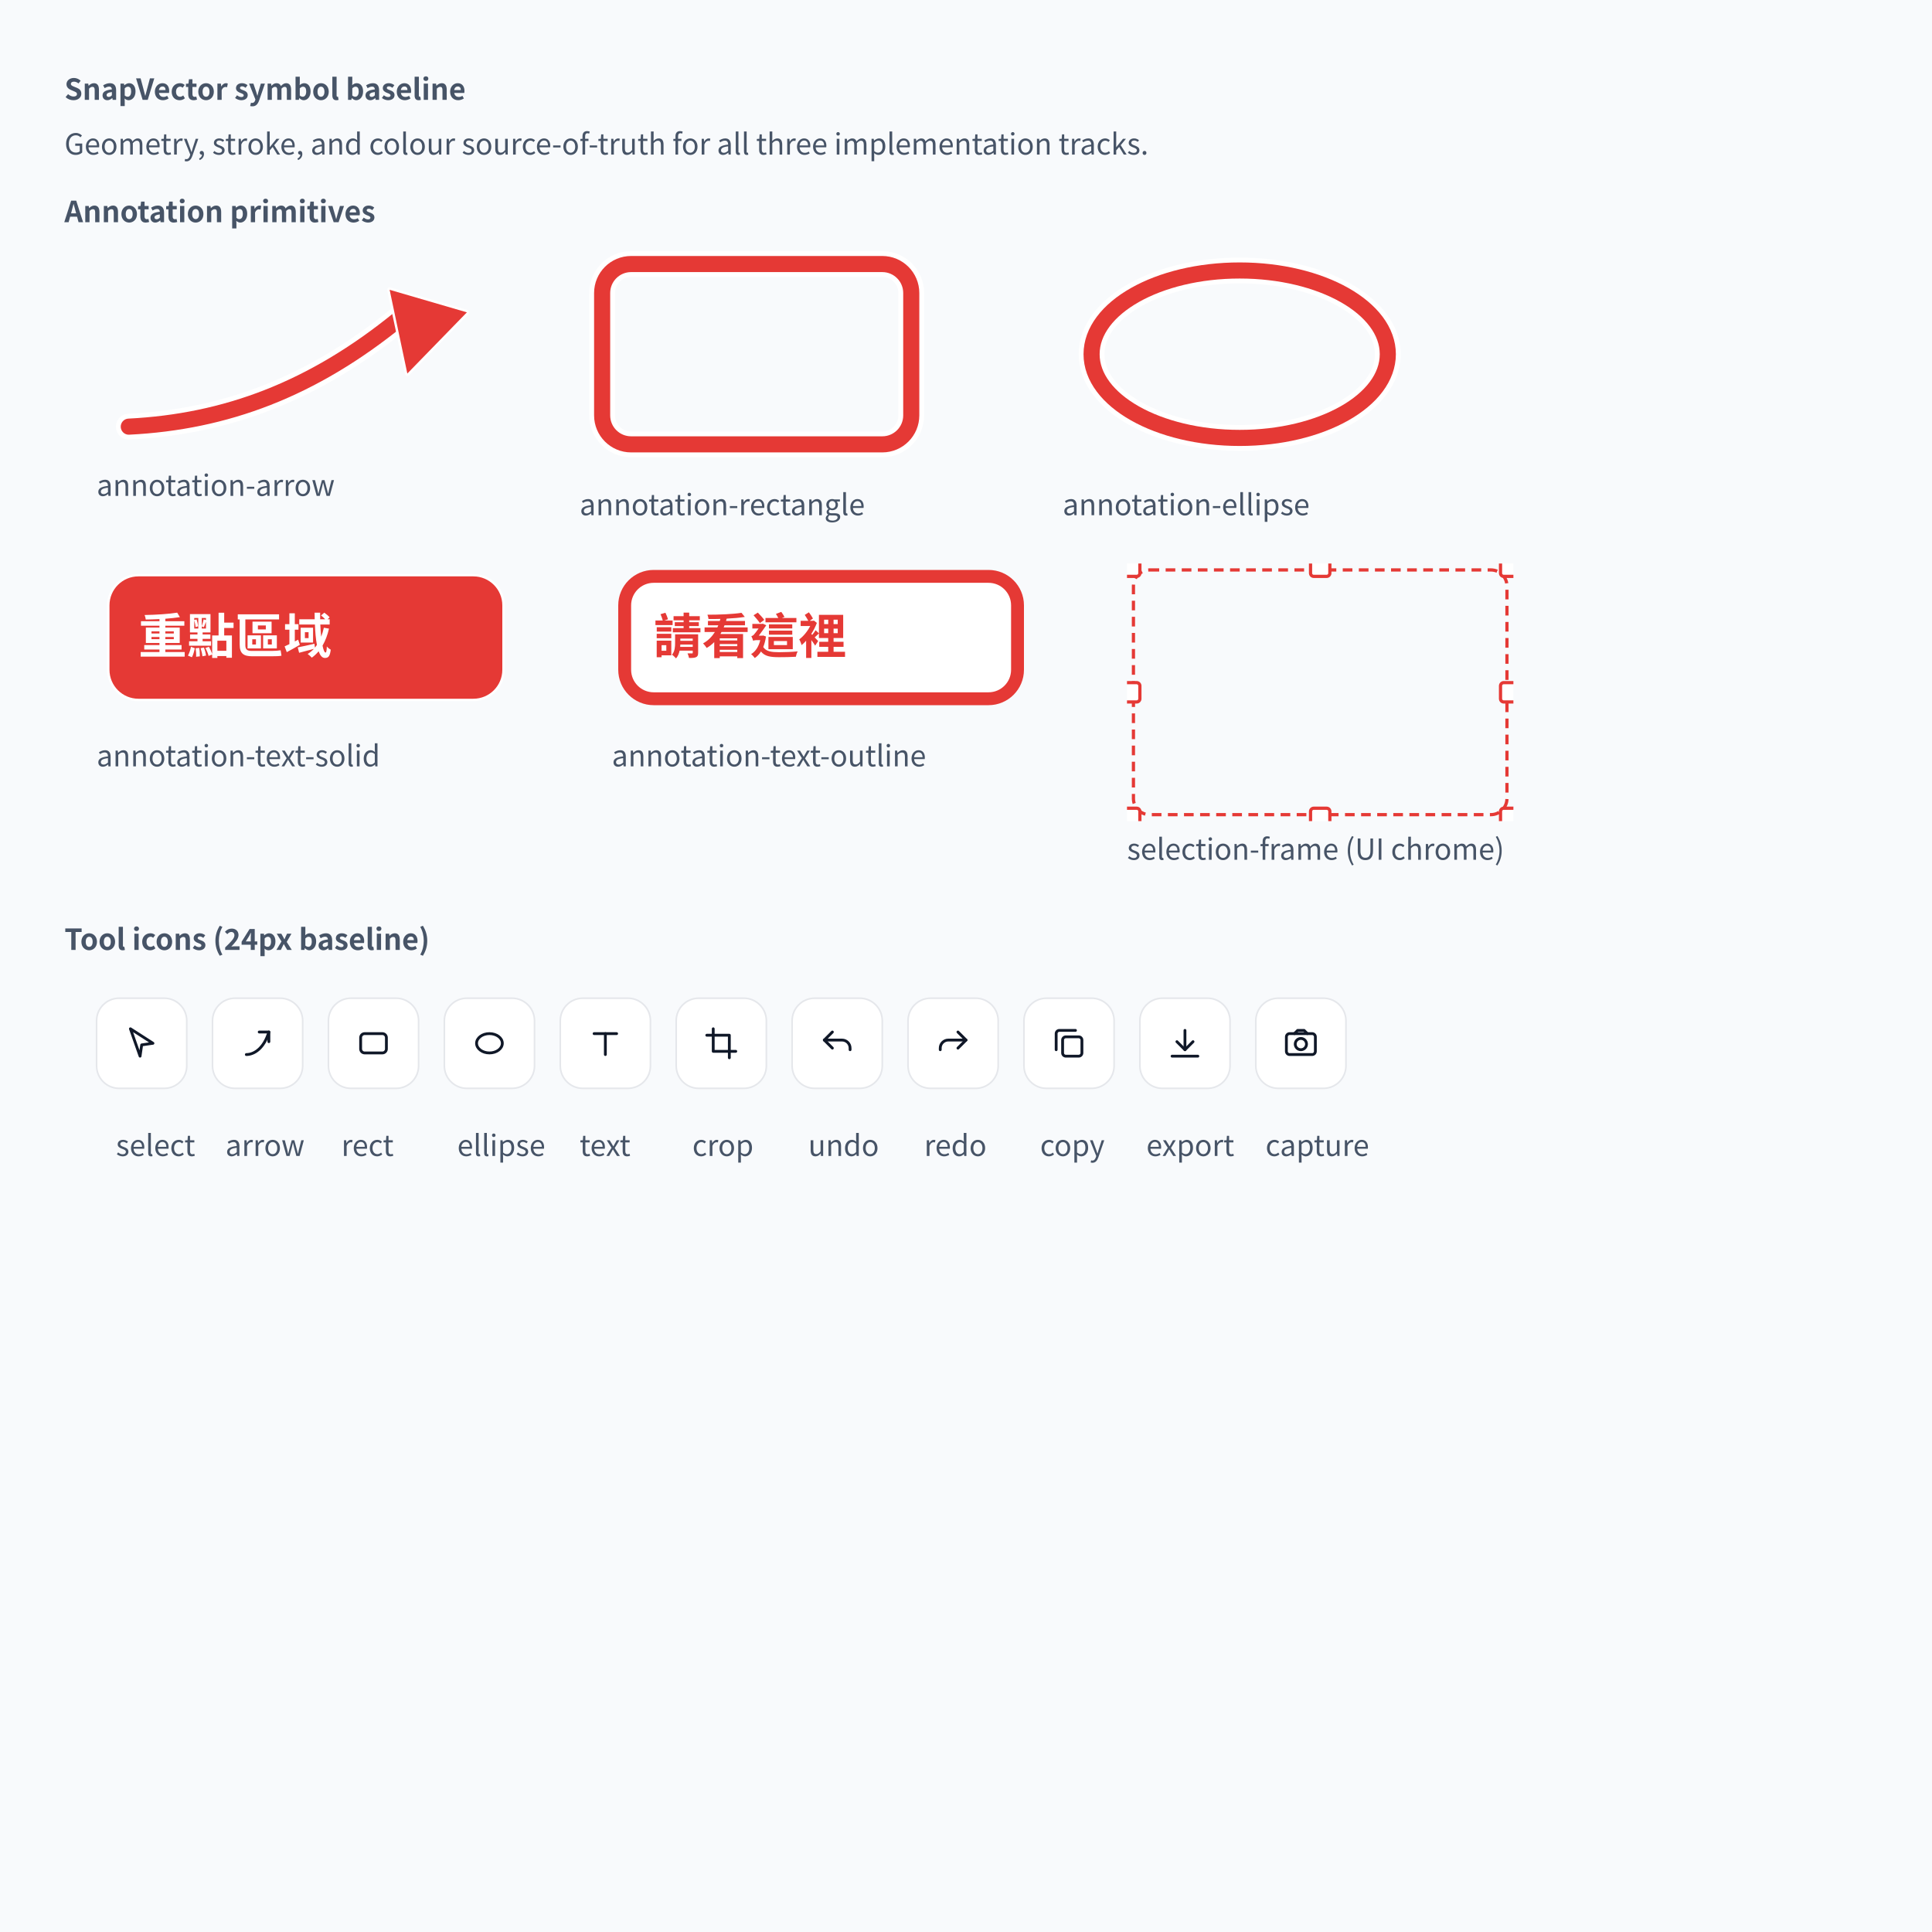
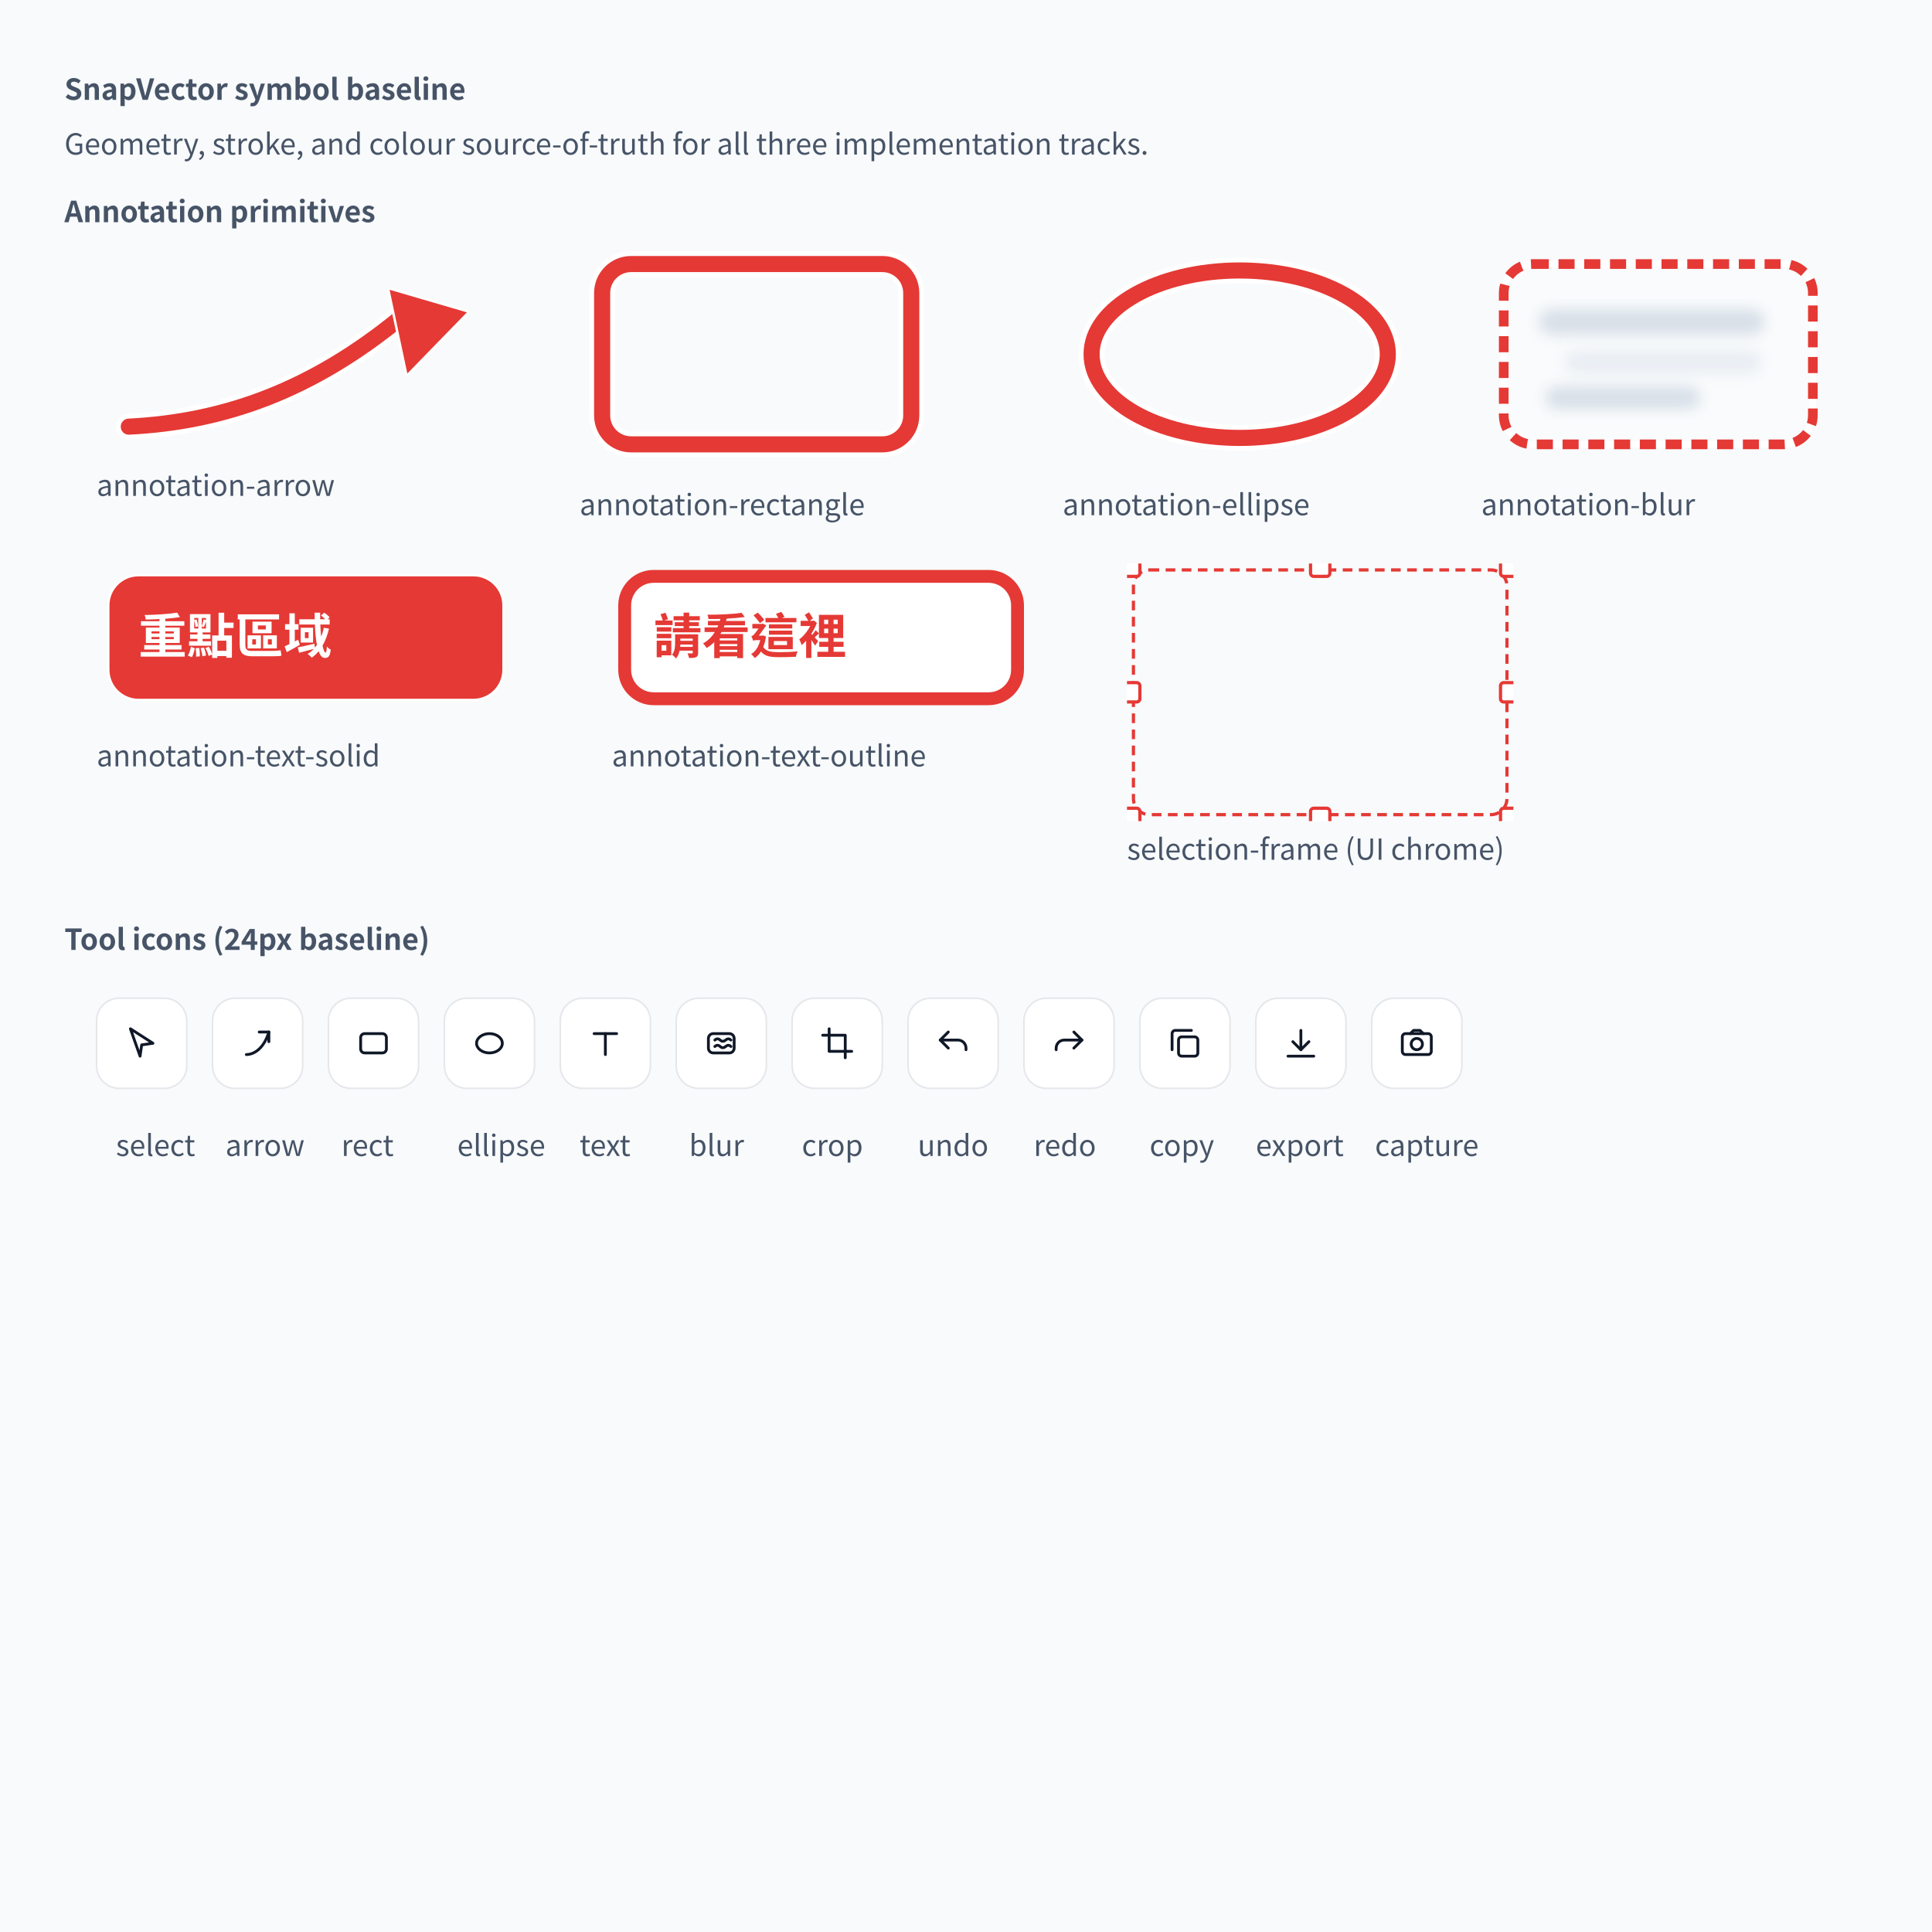
<svg xmlns="http://www.w3.org/2000/svg" viewBox="0 0 1200 1200" width="1200" height="1200">
  <defs>
    <style>
      .sv-red {
        fill: #e53935;
        stroke: #ffffff;
        stroke-width: 3;
        stroke-linecap: round;
        stroke-linejoin: round;
        paint-order: stroke fill;
      }

      .sv-stroke {
        fill: none;
        stroke: #e53935;
        stroke-width: 10;
        stroke-linecap: round;
        stroke-linejoin: round;
        vector-effect: non-scaling-stroke;
      }

      .sv-outline {
        fill: none;
        stroke: #ffffff;
        stroke-width: 16;
        stroke-linecap: round;
        stroke-linejoin: round;
        vector-effect: non-scaling-stroke;
      }

      .sv-text {
        font-family: -apple-system, BlinkMacSystemFont, "Noto Sans CJK TC", "PingFang TC", "Microsoft JhengHei", sans-serif;
        font-weight: 800;
      }

      .sv-icon {
        fill: none;
        stroke: currentColor;
        stroke-width: 1.75;
        stroke-linecap: round;
        stroke-linejoin: round;
      }

      .sv-handle {
        fill: #ffffff;
        stroke: #e53935;
        stroke-width: 2;
      }

      .sv-marquee {
        fill: none;
        stroke: #e53935;
        stroke-width: 2;
        stroke-dasharray: 6 4;
      }

      .sv-label {
        font-family: -apple-system, BlinkMacSystemFont, "Noto Sans CJK TC", "PingFang TC", "Microsoft JhengHei", sans-serif;
        font-size: 18px;
        fill: #475467;
      }
    </style>
    <symbol id="annotation-arrow" viewBox="0 0 240 120">
      <g transform="translate(10 10)">
        <path class="sv-outline" d="M10 95 C70 92 124 72 178 28" />
        <path class="sv-stroke" d="M10 95 C70 92 124 72 178 28" />
        <path class="sv-red" d="M172 10 L220 24 L183 62 Z" />
      </g>
    </symbol>
    <symbol id="annotation-rectangle" viewBox="0 0 220 140">
      <rect x="14" y="14" width="192" height="112" rx="18" class="sv-outline" />
      <rect x="14" y="14" width="192" height="112" rx="18" class="sv-stroke" />
    </symbol>
    <symbol id="annotation-ellipse" viewBox="0 0 220 140">
      <ellipse cx="110" cy="70" rx="92" ry="52" class="sv-outline" />
      <ellipse cx="110" cy="70" rx="92" ry="52" class="sv-stroke" />
    </symbol>
    <symbol id="annotation-text-solid" viewBox="0 0 260 92">
      <rect x="8" y="8" width="244" height="76" rx="18" class="sv-red" />
      <text x="26" y="56" class="sv-text" fill="#ffffff" font-size="30">重點區域</text>
    </symbol>
    <symbol id="annotation-text-outline" viewBox="0 0 260 92">
      <rect x="8" y="8" width="244" height="76" rx="18" fill="#ffffff" stroke="#ffffff" stroke-width="3" />
      <rect x="8" y="8" width="244" height="76" rx="18" fill="none" stroke="#e53935" stroke-width="8" />
      <text x="26" y="56" class="sv-text" fill="#e53935" font-size="30">請看這裡</text>
+     </symbol>
+     <filter id="preview-blur">
+       <feGaussianBlur stdDeviation="4" />
+     </filter>
+     <symbol id="annotation-blur" viewBox="0 0 220 140">
+       <rect x="14" y="14" width="192" height="112" rx="18" fill="#ffffff" opacity="0.14" />
+       <g filter="url(#preview-blur)" opacity="0.72">
+         <rect x="36" y="42" width="140" height="16" rx="8" fill="#cbd5e1" />
+         <rect x="52" y="68" width="122" height="14" rx="7" fill="#e2e8f0" />
+         <rect x="40" y="90" width="96" height="14" rx="7" fill="#cbd5e1" />
+       </g>
+       <rect x="14" y="14" width="192" height="112" rx="18" fill="none" stroke="#ffffff" stroke-width="4" />
+       <rect x="14" y="14" width="192" height="112" rx="18" fill="none" stroke="#e53935" stroke-width="6" stroke-dasharray="10 6" />
    </symbol>
    <symbol id="selection-frame" viewBox="0 0 240 160">
      <rect x="4" y="4" width="232" height="152" class="sv-marquee" rx="10" />
      <rect x="-4" y="-4" width="12" height="12" class="sv-handle" rx="2" />
      <rect x="114" y="-4" width="12" height="12" class="sv-handle" rx="2" />
      <rect x="232" y="-4" width="12" height="12" class="sv-handle" rx="2" />
      <rect x="-4" y="74" width="12" height="12" class="sv-handle" rx="2" />
      <rect x="232" y="74" width="12" height="12" class="sv-handle" rx="2" />
      <rect x="-4" y="152" width="12" height="12" class="sv-handle" rx="2" />
      <rect x="114" y="152" width="12" height="12" class="sv-handle" rx="2" />
      <rect x="232" y="152" width="12" height="12" class="sv-handle" rx="2" />
    </symbol>
    <symbol id="icon-select" viewBox="0 0 24 24">
      <path class="sv-icon" d="M5 3l14 9-7 1-1 7-6-17z" />
    </symbol>
    <symbol id="icon-arrow" viewBox="0 0 24 24">
      <path class="sv-icon" d="M5 19c5 0 11-4 14-14" />
      <path class="sv-icon" d="M13 5h6v6" />
    </symbol>
    <symbol id="icon-rectangle" viewBox="0 0 24 24">
      <rect class="sv-icon" x="4" y="6" width="16" height="12" rx="2.5" />
    </symbol>
    <symbol id="icon-ellipse" viewBox="0 0 24 24">
      <ellipse class="sv-icon" cx="12" cy="12" rx="8" ry="6" />
    </symbol>
    <symbol id="icon-text" viewBox="0 0 24 24">
      <path class="sv-icon" d="M5 6h14" />
      <path class="sv-icon" d="M12 6v13" />
+     </symbol>
+     <symbol id="icon-blur" viewBox="0 0 24 24">
+       <rect class="sv-icon" x="4" y="6" width="16" height="12" rx="3" />
+       <path class="sv-icon" d="M8 10c1.1-1 2.2-1 3.3 0s2.2 1 3.4 0 2.2-1 3.3 0" />
+       <path class="sv-icon" d="M8 14c1.1-1 2.2-1 3.3 0s2.2 1 3.4 0 2.2-1 3.3 0" />
    </symbol>
    <symbol id="icon-crop" viewBox="0 0 24 24">
      <path class="sv-icon" d="M7 3v14h14" />
      <path class="sv-icon" d="M3 7h14v14" />
    </symbol>
    <symbol id="icon-undo" viewBox="0 0 24 24">
      <path class="sv-icon" d="M4 10h11a5 5 0 015 5v1" />
      <path class="sv-icon" d="M9 5l-5 5 5 5" />
    </symbol>
    <symbol id="icon-redo" viewBox="0 0 24 24">
      <path class="sv-icon" d="M20 10H9a5 5 0 00-5 5v1" />
      <path class="sv-icon" d="M15 5l5 5-5 5" />
    </symbol>
    <symbol id="icon-copy" viewBox="0 0 24 24">
      <rect class="sv-icon" x="8" y="8" width="12" height="12" rx="2" />
      <path class="sv-icon" d="M4 16V6a2 2 0 012-2h10" />
    </symbol>
    <symbol id="icon-download" viewBox="0 0 24 24">
      <path class="sv-icon" d="M12 4v12" />
      <path class="sv-icon" d="M7 11l5 5 5-5" />
      <path class="sv-icon" d="M4 20h16" />
    </symbol>
    <symbol id="icon-capture" viewBox="0 0 24 24">
      <rect class="sv-icon" x="3" y="6" width="18" height="13" rx="2" />
      <circle class="sv-icon" cx="12" cy="12.5" r="3.5" />
      <path class="sv-icon" d="M8 6l2-2h4l2 2" />
    </symbol>
  </defs>
  <rect width="1200" height="1200" fill="#f8fafc" />
  <text x="40" y="62" fill="#101828" class="sv-label" font-size="34" font-weight="800">
    SnapVector symbol baseline
  </text>
  <text x="40" y="96" class="sv-label">
    Geometry, stroke, and colour source-of-truth for all three implementation tracks.
  </text>
  <text x="40" y="138" class="sv-label" font-weight="800" fill="#101828">Annotation primitives</text>
  <g transform="translate(60 160)">
    <use href="#annotation-arrow" width="240" height="120" />
    <text x="0" y="148" class="sv-label">annotation-arrow</text>
  </g>
  <g transform="translate(360 150)">
    <use href="#annotation-rectangle" width="220" height="140" />
    <text x="0" y="170" class="sv-label">annotation-rectangle</text>
  </g>
  <g transform="translate(660 150)">
    <use href="#annotation-ellipse" width="220" height="140" />
    <text x="0" y="170" class="sv-label">annotation-ellipse</text>
  </g>
+   <g transform="translate(920 150)">
+     <use href="#annotation-blur" width="220" height="140" />
+     <text x="0" y="170" class="sv-label">annotation-blur</text>
+   </g>
  <g transform="translate(60 350)">
    <use href="#annotation-text-solid" width="260" height="92" />
    <text x="0" y="126" class="sv-label">annotation-text-solid</text>
  </g>
  <g transform="translate(380 350)">
    <use href="#annotation-text-outline" width="260" height="92" />
    <text x="0" y="126" class="sv-label">annotation-text-outline</text>
  </g>
  <g transform="translate(700 350)">
    <use href="#selection-frame" width="240" height="160" />
    <text x="0" y="184" class="sv-label">selection-frame (UI chrome)</text>
  </g>
  <text x="40" y="590" class="sv-label" font-weight="800" fill="#101828">Tool icons (24px baseline)</text>
  <g transform="translate(60 620)" color="#101828">
    <g transform="translate(0 0)">
      <rect width="56" height="56" rx="14" fill="#ffffff" stroke="#e5e7eb" />
      <use href="#icon-select" x="16" y="16" width="24" height="24" />
    </g>
    <g transform="translate(72 0)">
      <rect width="56" height="56" rx="14" fill="#ffffff" stroke="#e5e7eb" />
      <use href="#icon-arrow" x="16" y="16" width="24" height="24" />
    </g>
    <g transform="translate(144 0)">
      <rect width="56" height="56" rx="14" fill="#ffffff" stroke="#e5e7eb" />
      <use href="#icon-rectangle" x="16" y="16" width="24" height="24" />
    </g>
    <g transform="translate(216 0)">
      <rect width="56" height="56" rx="14" fill="#ffffff" stroke="#e5e7eb" />
      <use href="#icon-ellipse" x="16" y="16" width="24" height="24" />
    </g>
    <g transform="translate(288 0)">
      <rect width="56" height="56" rx="14" fill="#ffffff" stroke="#e5e7eb" />
      <use href="#icon-text" x="16" y="16" width="24" height="24" />
    </g>
    <g transform="translate(360 0)">
      <rect width="56" height="56" rx="14" fill="#ffffff" stroke="#e5e7eb" />
+       <use href="#icon-blur" x="16" y="16" width="24" height="24" />
+     </g>
+     <g transform="translate(432 0)">
+       <rect width="56" height="56" rx="14" fill="#ffffff" stroke="#e5e7eb" />
      <use href="#icon-crop" x="16" y="16" width="24" height="24" />
    </g>
-     <g transform="translate(432 0)">
+     <g transform="translate(504 0)">
      <rect width="56" height="56" rx="14" fill="#ffffff" stroke="#e5e7eb" />
      <use href="#icon-undo" x="16" y="16" width="24" height="24" />
    </g>
-     <g transform="translate(504 0)">
+     <g transform="translate(576 0)">
      <rect width="56" height="56" rx="14" fill="#ffffff" stroke="#e5e7eb" />
      <use href="#icon-redo" x="16" y="16" width="24" height="24" />
    </g>
-     <g transform="translate(576 0)">
+     <g transform="translate(648 0)">
      <rect width="56" height="56" rx="14" fill="#ffffff" stroke="#e5e7eb" />
      <use href="#icon-copy" x="16" y="16" width="24" height="24" />
    </g>
-     <g transform="translate(648 0)">
+     <g transform="translate(720 0)">
      <rect width="56" height="56" rx="14" fill="#ffffff" stroke="#e5e7eb" />
      <use href="#icon-download" x="16" y="16" width="24" height="24" />
    </g>
-     <g transform="translate(720 0)">
+     <g transform="translate(792 0)">
      <rect width="56" height="56" rx="14" fill="#ffffff" stroke="#e5e7eb" />
      <use href="#icon-capture" x="16" y="16" width="24" height="24" />
    </g>
  </g>
  <g transform="translate(60 700)" class="sv-label">
    <text x="12" y="18">select</text>
    <text x="80" y="18">arrow</text>
    <text x="152" y="18">rect</text>
    <text x="224" y="18">ellipse</text>
    <text x="300" y="18">text</text>
-     <text x="370" y="18">crop</text>
-     <text x="442" y="18">undo</text>
-     <text x="514" y="18">redo</text>
-     <text x="586" y="18">copy</text>
-     <text x="652" y="18">export</text>
-     <text x="726" y="18">capture</text>
+     <text x="368" y="18">blur</text>
+     <text x="438" y="18">crop</text>
+     <text x="510" y="18">undo</text>
+     <text x="582" y="18">redo</text>
+     <text x="654" y="18">copy</text>
+     <text x="720" y="18">export</text>
+     <text x="794" y="18">capture</text>
  </g>
</svg>
